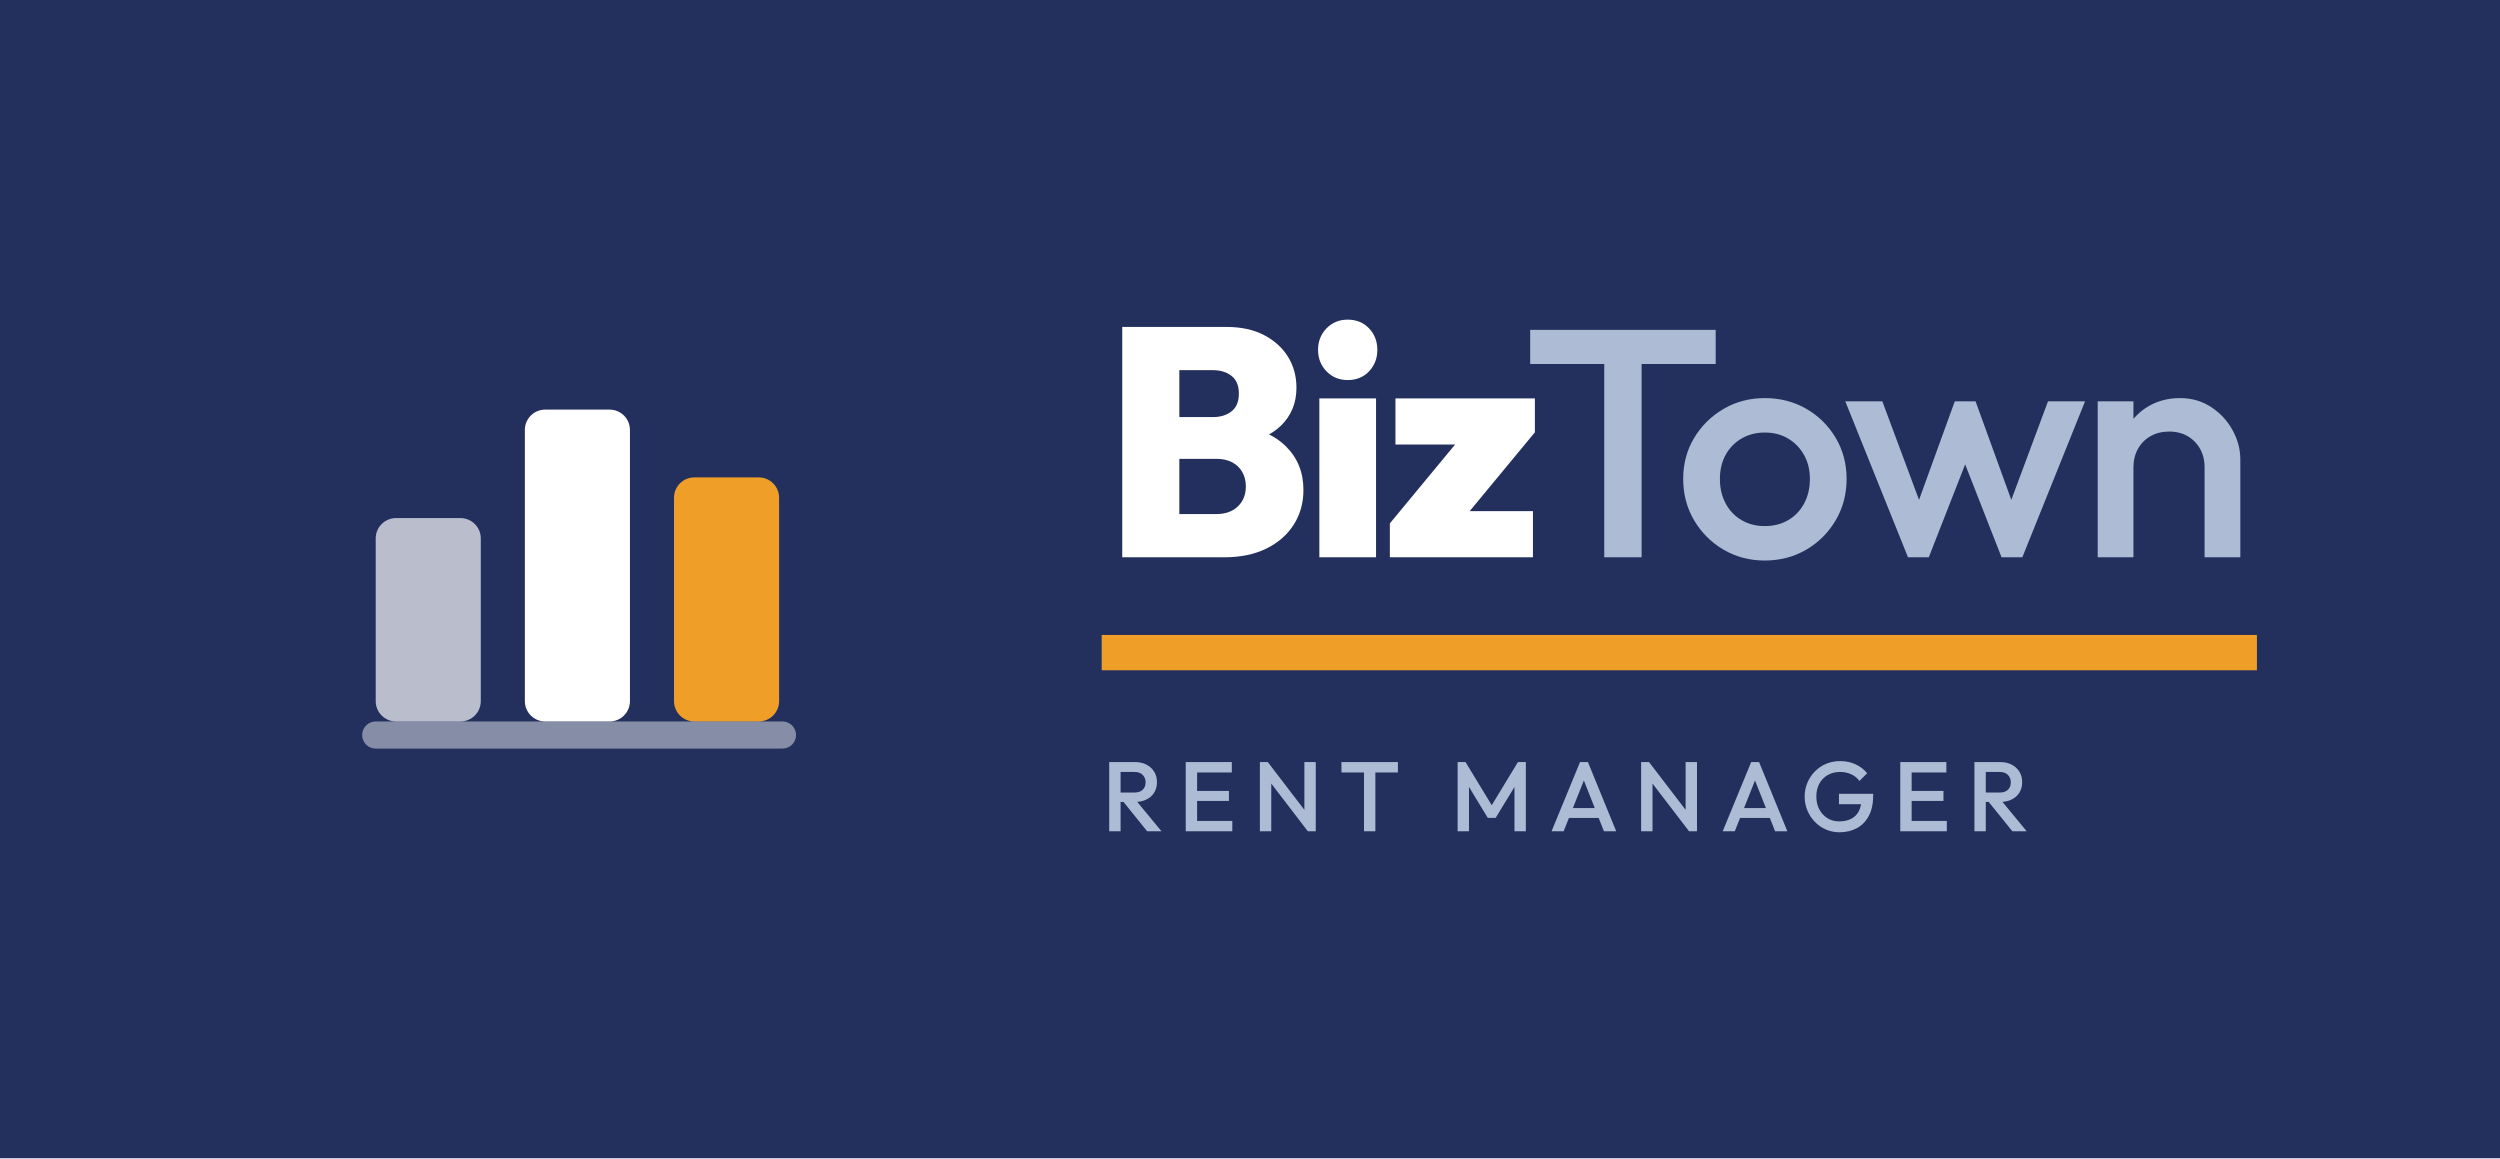
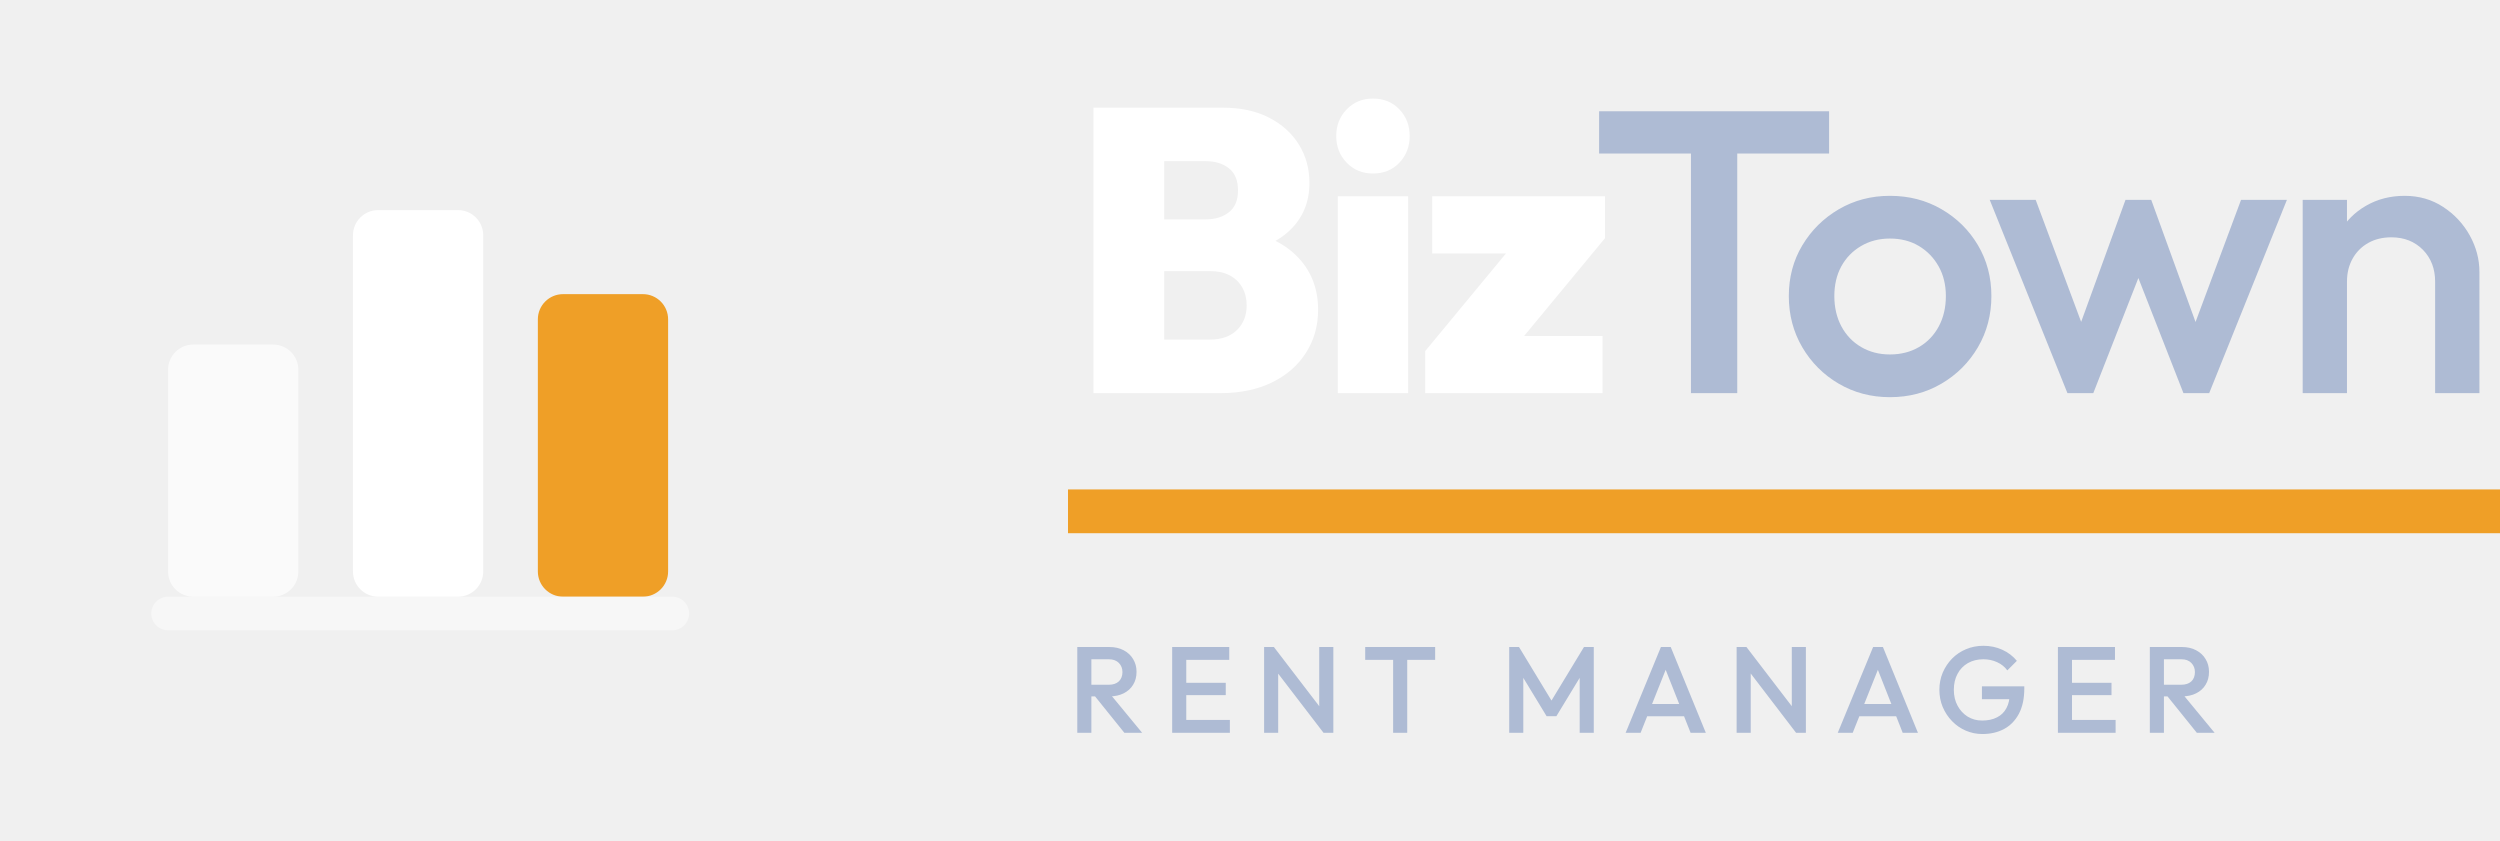
- <svg xmlns="http://www.w3.org/2000/svg" width="354" height="164" viewBox="0 0 354 164" role="img">
-   <rect width="354" height="164" fill="#23305E" />
-   <rect x="53.20" y="73.36" width="14.88" height="28.80" rx="2.88" fill="#FFFFFF" opacity="0.68" />
-   <rect x="74.32" y="58.00" width="14.88" height="44.16" rx="2.88" fill="#FFFFFF" />
-   <rect x="95.44" y="67.60" width="14.88" height="34.56" rx="2.88" fill="#EF9F27" />
-   <rect x="51.28" y="102.16" width="61.44" height="3.84" rx="1.92" fill="#FFFFFF" opacity="0.45" />
-   <g transform="translate(156.00,78.91)">
-     <path d="M9.407 0.0V-6.118H16.238Q18.159 -6.118 19.285 -7.205Q20.413 -8.291 20.413 -10.028Q20.413 -11.19 19.901 -12.081Q19.389 -12.972 18.463 -13.455Q17.538 -13.938 16.238 -13.938H9.407V-19.849H15.732Q17.354 -19.849 18.389 -20.666Q19.424 -21.482 19.424 -23.172Q19.424 -24.863 18.389 -25.679Q17.354 -26.496 15.732 -26.496H9.407V-32.614H17.698Q20.758 -32.614 22.971 -31.47Q25.185 -30.325 26.381 -28.388Q27.577 -26.45 27.577 -24.012Q27.577 -20.758 25.363 -18.618Q23.149 -16.479 18.883 -15.939L18.918 -18.733Q23.575 -18.181 26.07 -15.72Q28.566 -13.259 28.566 -9.534Q28.566 -6.774 27.192 -4.617Q25.817 -2.461 23.31 -1.23Q20.803 0.0 17.388 0.0ZM2.909 0.0V-32.614H10.994V0.0ZM30.82 0.0V-22.494H38.847V0.0ZM34.834 -25.093Q33.028 -25.093 31.832 -26.329Q30.636 -27.566 30.636 -29.371Q30.636 -31.177 31.832 -32.413Q33.028 -33.649 34.834 -33.649Q36.685 -33.649 37.858 -32.413Q39.031 -31.177 39.031 -29.371Q39.031 -27.566 37.858 -26.329Q36.685 -25.093 34.834 -25.093ZM40.802 -4.795 51.474 -17.698H61.341L50.669 -4.795ZM40.802 0.0V-4.795L45.989 -6.532H61.065V0.0ZM41.596 -15.962V-22.494H61.341V-17.698L56.154 -15.962Z" fill="#FFFFFF" />
-   </g>
-   <g transform="translate(215.57,78.91)">
-     <path d="M11.592 0.0V-31.28H16.882V0.0ZM1.104 -27.37V-32.2H27.37V-27.37ZM34.316 0.46Q31.096 0.46 28.474 -1.081Q25.852 -2.622 24.311 -5.244Q22.77 -7.866 22.77 -11.086Q22.77 -14.306 24.311 -16.882Q25.852 -19.458 28.474 -20.999Q31.096 -22.54 34.316 -22.54Q37.582 -22.54 40.204 -21.022Q42.826 -19.504 44.367 -16.905Q45.908 -14.306 45.908 -11.086Q45.908 -7.866 44.367 -5.244Q42.826 -2.622 40.204 -1.081Q37.582 0.46 34.316 0.46ZM34.316 -4.416Q36.202 -4.416 37.651 -5.267Q39.1 -6.118 39.905 -7.636Q40.71 -9.154 40.71 -11.086Q40.71 -13.018 39.882 -14.49Q39.054 -15.962 37.628 -16.813Q36.202 -17.664 34.316 -17.664Q32.476 -17.664 31.027 -16.813Q29.578 -15.962 28.773 -14.49Q27.968 -13.018 27.968 -11.086Q27.968 -9.154 28.773 -7.636Q29.578 -6.118 31.027 -5.267Q32.476 -4.416 34.316 -4.416ZM54.602 0.0 45.724 -22.08H50.968L56.948 -6.026L55.384 -5.98L61.226 -22.08H64.17L70.012 -5.98L68.448 -6.026L74.428 -22.08H79.672L70.794 0.0H67.85L61.87 -15.272H63.526L57.546 0.0ZM96.6 0.0V-12.742Q96.6 -14.95 95.197 -16.376Q93.794 -17.802 91.597 -17.802Q90.102 -17.802 88.958 -17.158Q87.814 -16.514 87.17 -15.364Q86.526 -14.214 86.526 -12.742L84.548 -13.846Q84.548 -16.376 85.652 -18.331Q86.756 -20.286 88.706 -21.413Q90.656 -22.54 93.122 -22.54Q95.588 -22.54 97.52 -21.275Q99.452 -20.01 100.556 -18.009Q101.66 -16.008 101.66 -13.846V0.0ZM81.466 0.0V-22.08H86.526V0.0Z" fill="#AEBBD4" />
-   </g>
-   <rect x="156.00" y="89.91" width="163.58" height="5.0" fill="#EF9F27" />
-   <g transform="translate(156.00,117.71)">
-     <path d="M2.17 -4.158V-5.488H4.648Q5.39 -5.488 5.803 -5.873Q6.216 -6.258 6.216 -6.944Q6.216 -7.56 5.81 -7.98Q5.404 -8.4 4.662 -8.4H2.17V-9.8H4.732Q5.656 -9.8 6.356 -9.429Q7.056 -9.058 7.441 -8.421Q7.826 -7.784 7.826 -6.972Q7.826 -6.118 7.441 -5.488Q7.056 -4.858 6.356 -4.508Q5.656 -4.158 4.732 -4.158ZM1.064 0.0V-9.8H2.674V0.0ZM6.44 0.0 3.01 -4.256 4.508 -4.802 8.47 0.0ZM11.9 0.0V-9.8H13.51V0.0ZM13.006 0.0V-1.47H18.494V0.0ZM13.006 -4.298V-5.712H18.018V-4.298ZM13.006 -8.33V-9.8H18.424V-8.33ZM22.4 0.0V-9.8H23.52L24.01 -7.952V0.0ZM29.19 0.0 23.324 -7.658 23.52 -9.8 29.386 -2.142ZM29.19 0.0 28.7 -1.722V-9.8H30.31V0.0ZM37.142 0.0V-9.52H38.752V0.0ZM33.95 -8.33V-9.8H41.944V-8.33ZM50.4 0.0V-9.8H51.52L55.594 -3.094H54.866L58.94 -9.8H60.06V0.0H58.45V-6.972L58.814 -6.874L55.79 -1.904H54.67L51.646 -6.874L52.01 -6.972V0.0ZM63.7 0.0 67.732 -9.8H68.852L72.856 0.0H71.12L67.984 -7.938H68.572L65.408 0.0ZM65.688 -1.89V-3.29H70.882V-1.89ZM76.384 0.0V-9.8H77.504L77.994 -7.952V0.0ZM83.174 0.0 77.308 -7.658 77.504 -9.8 83.37 -2.142ZM83.174 0.0 82.684 -1.722V-9.8H84.294V0.0ZM87.934 0.0 91.966 -9.8H93.086L97.09 0.0H95.354L92.218 -7.938H92.806L89.642 0.0ZM89.922 -1.89V-3.29H95.116V-1.89ZM104.454 0.14Q103.446 0.14 102.55 -0.252Q101.654 -0.644 100.982 -1.337Q100.31 -2.03 99.925 -2.947Q99.54 -3.864 99.54 -4.914Q99.54 -5.964 99.925 -6.874Q100.31 -7.784 100.989 -8.477Q101.668 -9.17 102.585 -9.555Q103.502 -9.94 104.566 -9.94Q105.728 -9.94 106.722 -9.492Q107.716 -9.044 108.388 -8.218L107.296 -7.126Q106.862 -7.742 106.134 -8.071Q105.406 -8.4 104.566 -8.4Q103.558 -8.4 102.795 -7.959Q102.032 -7.518 101.612 -6.734Q101.192 -5.95 101.192 -4.914Q101.192 -3.878 101.619 -3.087Q102.046 -2.296 102.774 -1.848Q103.502 -1.4 104.426 -1.4Q105.406 -1.4 106.113 -1.757Q106.82 -2.114 107.198 -2.821Q107.576 -3.528 107.576 -4.564L108.584 -3.836H104.398V-5.306H109.242V-5.082Q109.242 -3.332 108.619 -2.17Q107.996 -1.008 106.918 -0.434Q105.84 0.14 104.454 0.14ZM113.078 0.0V-9.8H114.688V0.0ZM114.184 0.0V-1.47H119.672V0.0ZM114.184 -4.298V-5.712H119.196V-4.298ZM114.184 -8.33V-9.8H119.602V-8.33ZM124.684 -4.158V-5.488H127.162Q127.904 -5.488 128.317 -5.873Q128.73 -6.258 128.73 -6.944Q128.73 -7.56 128.324 -7.98Q127.918 -8.4 127.176 -8.4H124.684V-9.8H127.246Q128.17 -9.8 128.87 -9.429Q129.57 -9.058 129.955 -8.421Q130.34 -7.784 130.34 -6.972Q130.34 -6.118 129.955 -5.488Q129.57 -4.858 128.87 -4.508Q128.17 -4.158 127.246 -4.158ZM123.578 0.0V-9.8H125.188V0.0ZM128.954 0.0 125.524 -4.256 127.022 -4.802 130.984 0.0Z" fill="#AEBBD4" />
+ <svg xmlns="http://www.w3.org/2000/svg" preserveAspectRatio="none" overflow="visible" style="display: block;" width="279.589" height="93.986" viewBox="0 0 279.589 93.986" fill="none">
+   <g id="artwork">
+     <g id="Vector">
+ </g>
+     <path id="Vector_2" opacity="0.68" d="M30.546 38.534H21.617C20.06 38.534 18.797 39.797 18.797 41.354V63.91C18.797 65.468 20.06 66.73 21.617 66.73H30.546C32.103 66.73 33.365 65.468 33.365 63.91V41.354C33.365 39.797 32.103 38.534 30.546 38.534Z" fill="white" />
+     <path id="Vector_3" d="M51.222 23.497H42.294C40.736 23.497 39.474 24.759 39.474 26.316V63.91C39.474 65.468 40.736 66.73 42.294 66.73H51.222C52.78 66.73 54.042 65.468 54.042 63.91V26.316C54.042 24.759 52.78 23.497 51.222 23.497Z" fill="white" />
+     <path id="Vector_4" d="M71.899 32.895H62.971C61.413 32.895 60.151 34.157 60.151 35.715V63.91C60.151 65.468 61.413 66.73 62.971 66.73H71.899C73.457 66.73 74.719 65.468 74.719 63.91V35.715C74.719 34.157 73.457 32.895 71.899 32.895Z" fill="#EF9F27" />
+     <path id="Vector_5" opacity="0.45" d="M75.189 66.73H18.797C17.759 66.73 16.918 67.572 16.918 68.61C16.918 69.648 17.759 70.49 18.797 70.49H75.189C76.227 70.49 77.069 69.648 77.069 68.61C77.069 67.572 76.227 66.73 75.189 66.73Z" fill="white" />
+     <g id="Group">
+       <path id="Vector_6" d="M128.653 43.968V37.976H135.34C136.593 37.976 137.588 37.624 138.326 36.919C139.057 36.208 139.422 35.284 139.422 34.148C139.422 33.391 139.256 32.722 138.923 32.141C138.59 31.56 138.12 31.11 137.513 30.79C136.913 30.477 136.188 30.32 135.34 30.32H128.653V24.534H134.841C135.898 24.534 136.766 24.267 137.445 23.732C138.117 23.203 138.453 22.387 138.453 21.284C138.453 20.181 138.117 19.362 137.445 18.827C136.766 18.291 135.898 18.024 134.841 18.024H128.653V12.042H136.769C138.766 12.042 140.486 12.414 141.929 13.158C143.371 13.902 144.484 14.907 145.267 16.173C146.05 17.44 146.442 18.869 146.442 20.462C146.442 22.583 145.717 24.342 144.269 25.738C142.826 27.135 140.711 28.01 137.924 28.362L137.964 25.631C140.999 25.99 143.332 26.972 144.964 28.578C146.595 30.183 147.411 32.203 147.411 34.638C147.411 36.439 146.961 38.041 146.06 39.445C145.166 40.855 143.9 41.961 142.262 42.764C140.623 43.566 138.691 43.968 136.466 43.968H128.653ZM122.29 43.968V12.042H130.2V43.968H122.29ZM149.614 43.968V21.95H157.476V43.968H149.614ZM153.54 19.404C152.365 19.404 151.386 19 150.603 18.19C149.826 17.381 149.438 16.389 149.438 15.214C149.438 14.033 149.826 13.041 150.603 12.238C151.386 11.428 152.365 11.024 153.54 11.024C154.754 11.024 155.743 11.428 156.506 12.238C157.27 13.041 157.652 14.033 157.652 15.214C157.652 16.389 157.27 17.381 156.506 18.19C155.743 19 154.754 19.404 153.54 19.404ZM159.385 39.269L169.831 26.639H179.494L169.048 39.269H159.385ZM159.385 43.968V39.269L164.466 37.575H179.22V43.968H159.385ZM160.168 28.343V21.95H179.494V26.639L174.413 28.343H160.168Z" fill="white" />
+     </g>
+     <g id="Group_2">
+       <path id="Vector_7" d="M189.108 43.968V13.344H194.287V43.968H189.108ZM178.838 17.172V12.443H204.557V17.172H178.838ZM211.361 44.418C209.259 44.418 207.35 43.916 205.634 42.91C203.924 41.905 202.566 40.548 201.561 38.838C200.556 37.121 200.053 35.212 200.053 33.111C200.053 31.009 200.556 29.119 201.561 27.442C202.566 25.758 203.924 24.413 205.634 23.408C207.35 22.403 209.259 21.901 211.361 21.901C213.489 21.901 215.407 22.397 217.118 23.389C218.834 24.381 220.195 25.722 221.2 27.413C222.205 29.11 222.708 31.009 222.708 33.111C222.708 35.212 222.205 37.121 221.2 38.838C220.195 40.548 218.834 41.905 217.118 42.91C215.407 43.916 213.489 44.418 211.361 44.418ZM211.361 39.641C212.588 39.641 213.675 39.363 214.621 38.808C215.567 38.254 216.305 37.48 216.834 36.488C217.356 35.503 217.617 34.377 217.617 33.111C217.617 31.851 217.346 30.741 216.804 29.782C216.262 28.822 215.528 28.065 214.601 27.511C213.668 26.956 212.588 26.678 211.361 26.678C210.16 26.678 209.086 26.956 208.14 27.511C207.193 28.065 206.456 28.822 205.927 29.782C205.405 30.741 205.144 31.851 205.144 33.111C205.144 34.377 205.405 35.503 205.927 36.488C206.456 37.48 207.193 38.254 208.14 38.808C209.086 39.363 210.16 39.641 211.361 39.641ZM231.215 43.968L222.522 22.351H227.662L233.516 38.064L231.979 38.113L237.706 22.351H240.585L246.302 38.113L244.775 38.064L250.629 22.351H255.759L247.066 43.968H244.187L238.333 29.018H239.958L234.104 43.968H231.215ZM272.334 43.968V31.495C272.334 30.053 271.877 28.865 270.964 27.931C270.043 27.005 268.869 26.541 267.439 26.541C266.46 26.541 265.599 26.75 264.855 27.168C264.104 27.592 263.52 28.18 263.102 28.93C262.684 29.681 262.476 30.536 262.476 31.495L260.537 30.408C260.537 28.757 260.896 27.295 261.614 26.022C262.338 24.743 263.337 23.738 264.61 23.007C265.883 22.27 267.322 21.901 268.927 21.901C270.539 21.901 271.975 22.315 273.235 23.144C274.495 23.966 275.487 25.03 276.211 26.336C276.929 27.641 277.288 28.999 277.288 30.408V43.968H272.334ZM257.522 43.968V22.351H262.476V43.968H257.522Z" fill="#AEBBD4" />
+     </g>
+     <path id="Vector_8" d="M279.589 54.737H119.441V59.632H279.589V54.737Z" fill="#EF9F27" />
+     <g id="Group_3">
+       <path id="Vector_9" d="M121.565 77.881V76.579H123.993C124.476 76.579 124.851 76.455 125.119 76.207C125.393 75.952 125.53 75.603 125.53 75.159C125.53 74.755 125.396 74.415 125.129 74.141C124.861 73.867 124.486 73.73 124.003 73.73H121.565V72.359H124.071C124.678 72.359 125.21 72.48 125.667 72.722C126.124 72.963 126.476 73.293 126.724 73.71C126.979 74.128 127.106 74.601 127.106 75.13C127.106 75.685 126.979 76.168 126.724 76.579C126.476 76.99 126.124 77.31 125.667 77.538C125.21 77.767 124.678 77.881 124.071 77.881H121.565ZM120.478 81.954V72.359H122.055V81.954H120.478ZM125.745 81.954L122.387 77.783L123.856 77.254L127.733 81.954H125.745ZM131.091 81.954V72.359H132.667V81.954H131.091ZM132.178 81.954V80.515H137.543V81.954H132.178ZM132.178 77.744V76.364H137.083V77.744H132.178ZM132.178 73.799V72.359H137.474V73.799H132.178ZM141.371 81.954V72.359H142.467L142.947 74.171V81.954H141.371ZM148.018 81.954L142.271 74.454L142.467 72.359L148.214 79.859L148.018 81.954ZM148.018 81.954L147.538 80.27V72.359H149.115V81.954H148.018ZM155.801 81.954V72.634H157.378V81.954H155.801ZM152.678 73.799V72.359H160.501V73.799H152.678ZM168.783 81.954V72.359H169.88L173.864 78.929H173.159L177.144 72.359H178.241V81.954H176.664V75.13L177.017 75.228L174.06 80.094H172.964L170.007 75.228L170.359 75.13V81.954H168.783ZM181.804 81.954L185.75 72.359H186.846L190.772 81.954H189.069L185.994 74.18H186.572L183.478 81.954H181.804ZM183.752 80.103V78.733H188.834V80.103H183.752ZM194.218 81.954V72.359H195.315L195.794 74.171V81.954H194.218ZM200.866 81.954L195.129 74.454L195.315 72.359L201.062 79.859L200.866 81.954ZM200.866 81.954L200.386 80.27V72.359H201.962V81.954H200.866ZM205.526 81.954L209.481 72.359H210.578L214.494 81.954H212.79L209.726 74.18H210.304L207.2 81.954H205.526ZM207.474 80.103V78.733H212.565V80.103H207.474ZM221.699 82.091C221.047 82.091 220.427 81.964 219.839 81.709C219.252 81.454 218.739 81.099 218.302 80.642C217.865 80.192 217.519 79.666 217.264 79.066C217.016 78.472 216.892 77.832 216.892 77.147C216.892 76.462 217.016 75.822 217.264 75.228C217.519 74.634 217.868 74.109 218.312 73.652C218.756 73.201 219.275 72.852 219.869 72.604C220.469 72.35 221.118 72.222 221.817 72.222C222.574 72.222 223.276 72.369 223.922 72.663C224.574 72.957 225.119 73.371 225.557 73.906L224.49 74.973C224.202 74.575 223.821 74.269 223.344 74.053C222.874 73.838 222.365 73.73 221.817 73.73C221.158 73.73 220.577 73.874 220.074 74.161C219.578 74.448 219.193 74.849 218.919 75.365C218.645 75.874 218.508 76.468 218.508 77.147C218.508 77.819 218.648 78.413 218.929 78.929C219.209 79.444 219.585 79.849 220.055 80.143C220.531 80.436 221.073 80.583 221.68 80.583C222.319 80.583 222.868 80.466 223.324 80.231C223.788 80.002 224.144 79.656 224.392 79.193C224.64 78.73 224.764 78.162 224.764 77.49L225.743 78.194H221.65V76.755H226.389V76.98C226.389 78.123 226.186 79.072 225.782 79.829C225.377 80.587 224.822 81.154 224.117 81.533C223.413 81.905 222.607 82.091 221.699 82.091ZM230.148 81.954V72.359H231.724V81.954H230.148ZM231.225 81.954V80.515H236.6V81.954H231.225ZM231.225 77.744V76.364H236.14V77.744H231.225ZM231.225 73.799V72.359H236.531V73.799H231.225ZM241.505 77.881V76.579H243.933C244.416 76.579 244.794 76.455 245.069 76.207C245.336 75.952 245.47 75.603 245.47 75.159C245.47 74.755 245.336 74.415 245.069 74.141C244.807 73.867 244.435 73.73 243.952 73.73H241.505V72.359H244.021C244.621 72.359 245.15 72.48 245.607 72.722C246.064 72.963 246.416 73.293 246.664 73.71C246.919 74.128 247.046 74.601 247.046 75.13C247.046 75.685 246.919 76.168 246.664 76.579C246.416 76.99 246.064 77.31 245.607 77.538C245.15 77.767 244.621 77.881 244.021 77.881H241.505ZM240.428 81.954V72.359H242.004V81.954H240.428ZM245.685 81.954L242.327 77.783L243.796 77.254L247.673 81.954H245.685Z" fill="#AEBBD4" />
+     </g>
  </g>
</svg>
